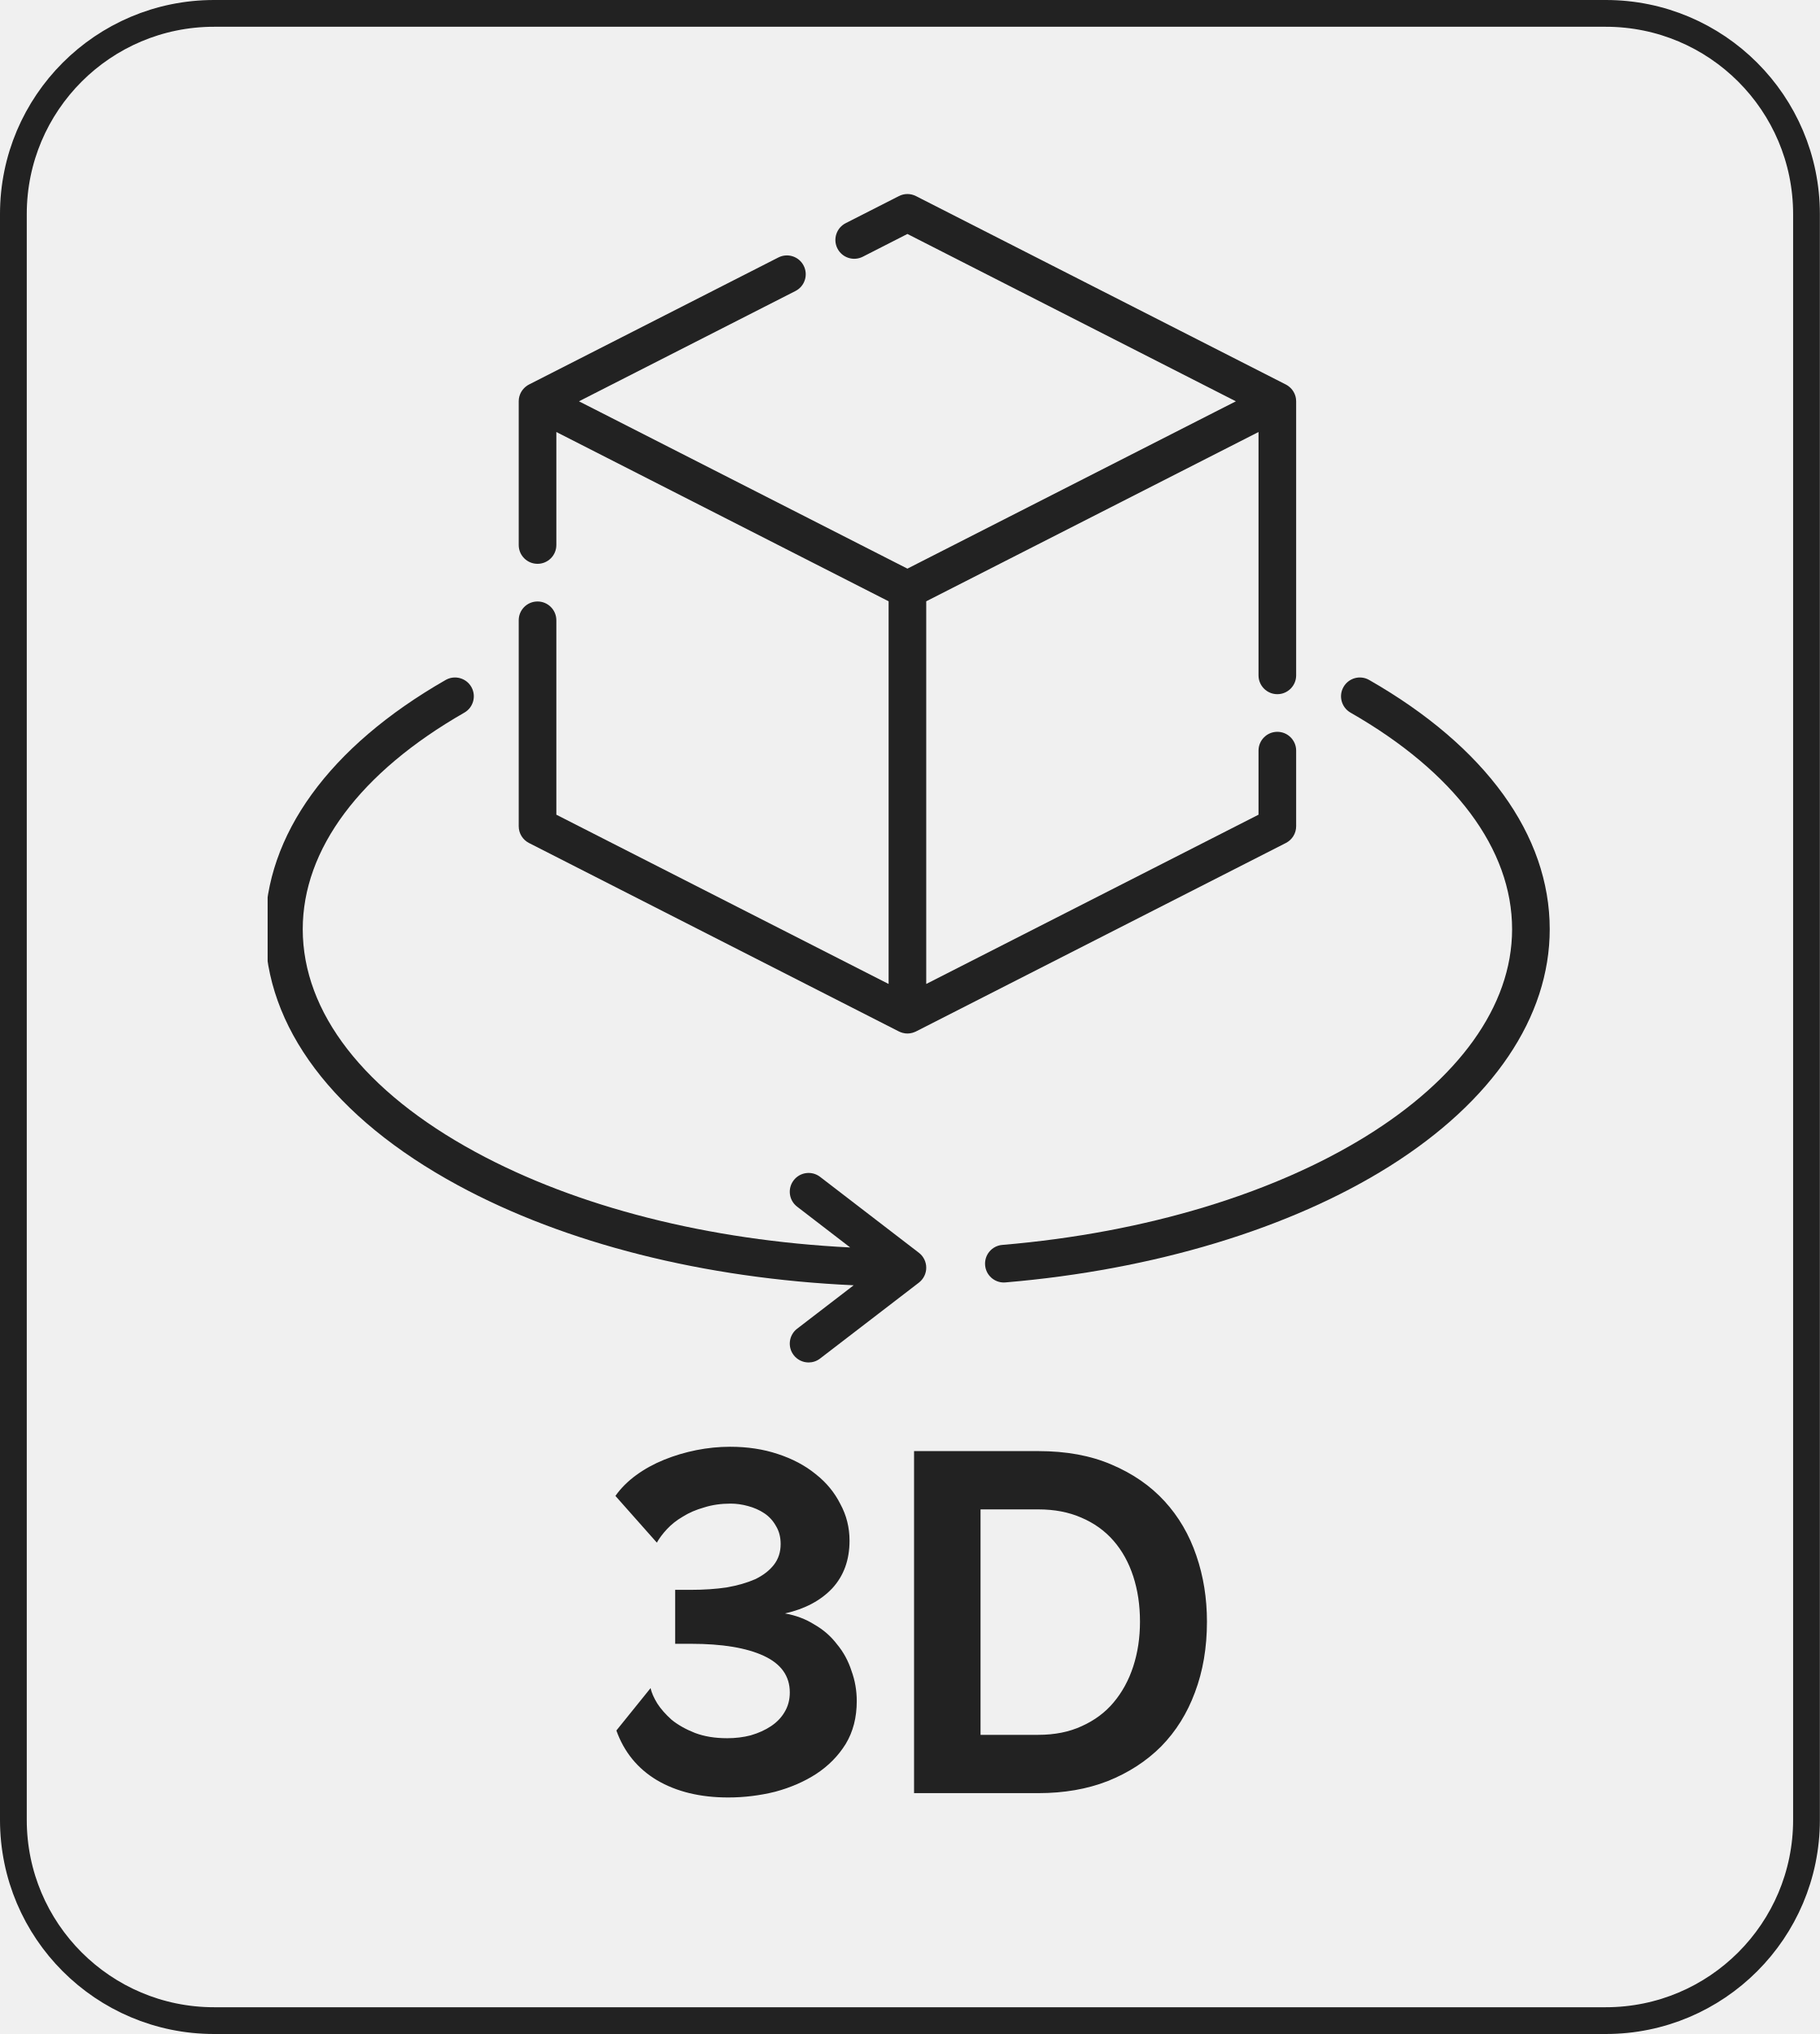
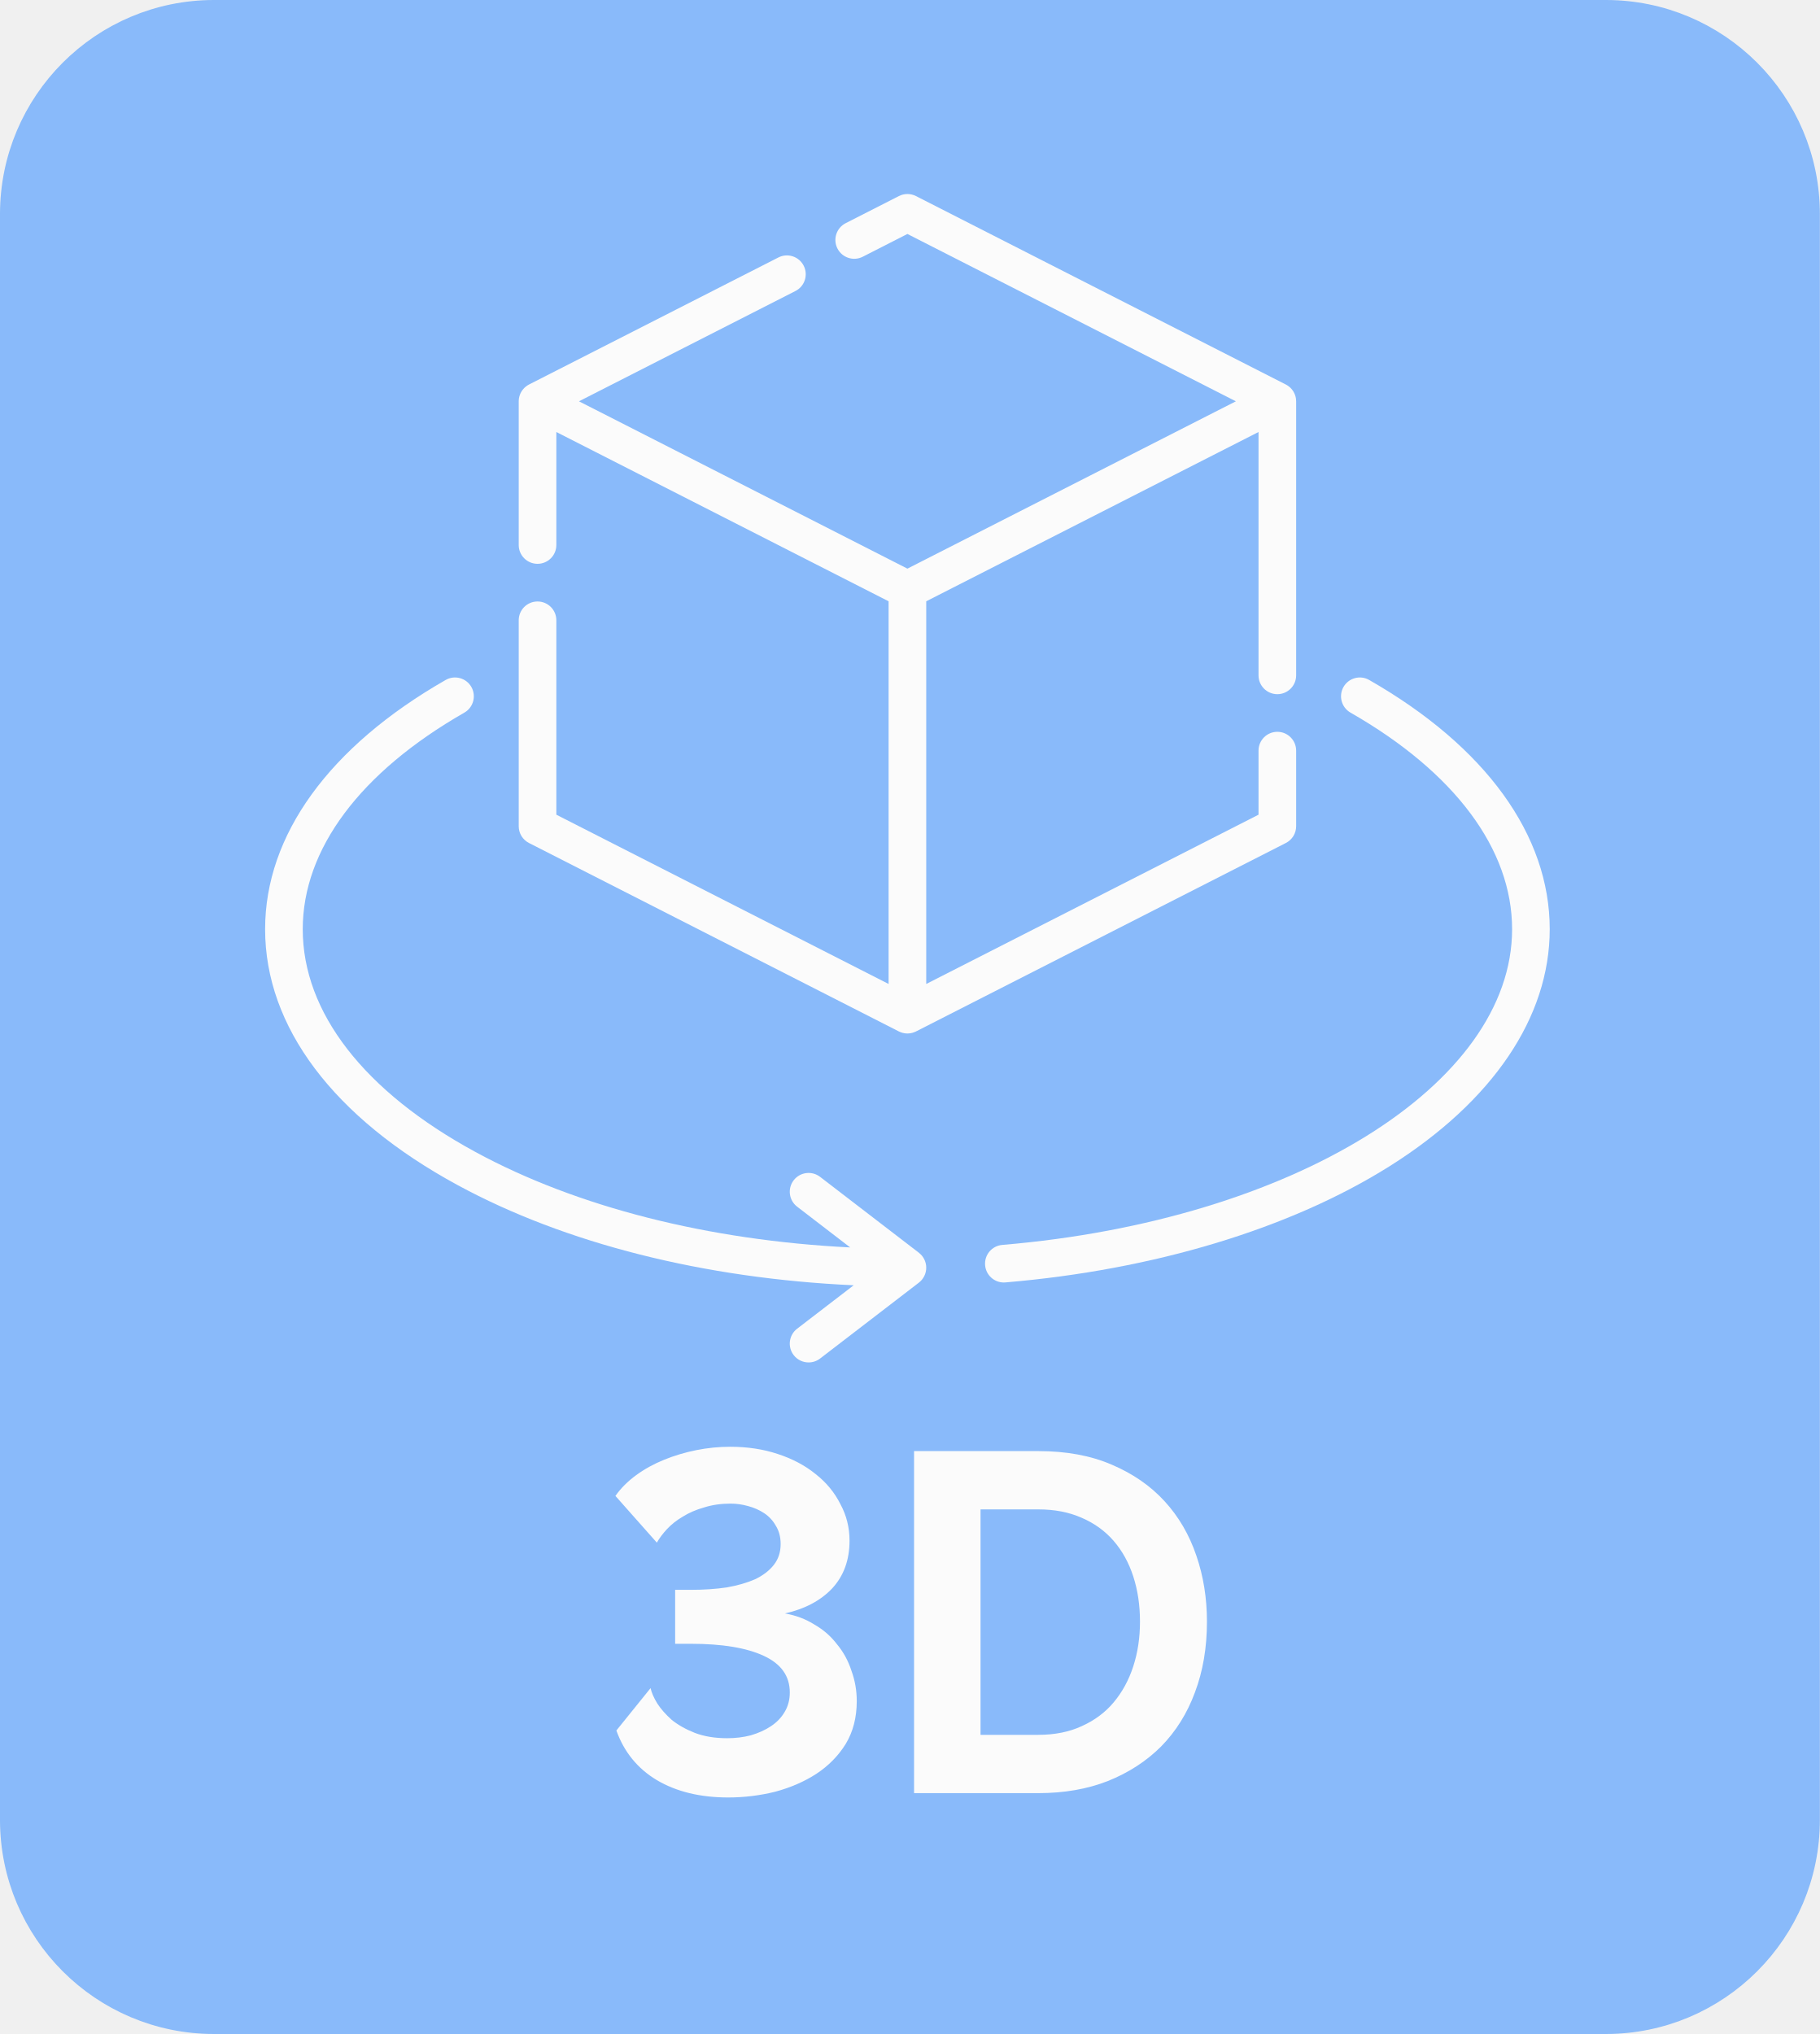
<svg xmlns="http://www.w3.org/2000/svg" width="68" height="76" viewBox="0 0 68 76" fill="none">
-   <rect x="0.5" y="0.5" width="67" height="75" rx="7.5" stroke="#222222" />
-   <g clip-path="url(#clip0)">
-     <path d="M51.16 25.407C50.823 25.214 50.394 25.331 50.201 25.668C50.008 26.005 50.125 26.434 50.462 26.627C54.356 28.856 56.5 31.73 56.5 34.719C56.5 40.529 48.31 45.601 37.45 46.516C37.063 46.549 36.776 46.889 36.809 47.276C36.84 47.643 37.147 47.92 37.508 47.92C37.528 47.92 37.548 47.919 37.568 47.917C43.111 47.45 48.205 45.91 51.914 43.581C55.778 41.153 57.906 38.006 57.906 34.719C57.906 31.204 55.511 27.897 51.16 25.407Z" fill="#222222" />
-     <path d="M34.494 47.752C34.498 47.746 34.502 47.74 34.505 47.734C34.515 47.718 34.524 47.703 34.532 47.686C34.536 47.679 34.539 47.672 34.542 47.666C34.55 47.649 34.557 47.633 34.563 47.616C34.566 47.609 34.568 47.602 34.571 47.595C34.577 47.578 34.582 47.56 34.586 47.542C34.588 47.535 34.59 47.528 34.592 47.521C34.596 47.502 34.599 47.483 34.602 47.465C34.603 47.458 34.604 47.451 34.605 47.445C34.608 47.419 34.609 47.393 34.609 47.367C34.609 47.341 34.608 47.315 34.605 47.29C34.604 47.283 34.603 47.277 34.602 47.27C34.599 47.251 34.596 47.232 34.592 47.214C34.59 47.206 34.588 47.199 34.586 47.192C34.582 47.174 34.577 47.157 34.571 47.14C34.568 47.132 34.566 47.125 34.563 47.118C34.557 47.101 34.55 47.085 34.542 47.069C34.539 47.062 34.535 47.055 34.532 47.048C34.524 47.032 34.515 47.016 34.505 47.001C34.502 46.995 34.498 46.988 34.494 46.982C34.482 46.964 34.469 46.946 34.456 46.929C34.454 46.926 34.452 46.924 34.45 46.921C34.434 46.902 34.417 46.884 34.399 46.866C34.394 46.861 34.389 46.857 34.383 46.852C34.37 46.839 34.356 46.828 34.342 46.816C34.34 46.814 34.337 46.812 34.335 46.81L30.642 43.972C30.334 43.736 29.892 43.794 29.656 44.102C29.419 44.41 29.477 44.851 29.785 45.087L31.767 46.611C26.47 46.346 21.561 45.104 17.768 43.045C13.605 40.785 11.312 37.828 11.312 34.719C11.312 31.73 13.457 28.856 17.351 26.627C17.688 26.434 17.804 26.005 17.612 25.668C17.419 25.331 16.989 25.214 16.652 25.407C12.302 27.897 9.906 31.204 9.906 34.719C9.906 38.367 12.46 41.763 17.098 44.281C21.12 46.464 26.315 47.771 31.898 48.024L29.785 49.647C29.477 49.884 29.419 50.325 29.656 50.633C29.794 50.813 30.003 50.908 30.214 50.908C30.363 50.908 30.514 50.86 30.642 50.762L34.335 47.925C34.337 47.923 34.34 47.92 34.342 47.918C34.356 47.907 34.37 47.895 34.383 47.883C34.389 47.878 34.394 47.873 34.399 47.868C34.417 47.851 34.434 47.833 34.45 47.813C34.452 47.81 34.454 47.808 34.456 47.805C34.469 47.788 34.482 47.771 34.494 47.752Z" fill="#222222" />
-     <path d="M19.765 31.498L33.587 38.54C33.595 38.544 33.602 38.546 33.61 38.55C33.621 38.555 33.632 38.56 33.643 38.564C33.66 38.571 33.678 38.578 33.696 38.583C33.707 38.587 33.718 38.59 33.729 38.593C33.748 38.598 33.769 38.602 33.789 38.605C33.798 38.607 33.807 38.609 33.817 38.611C33.847 38.614 33.876 38.617 33.906 38.617C33.936 38.617 33.966 38.614 33.996 38.611C34.005 38.609 34.014 38.607 34.024 38.605C34.044 38.602 34.064 38.598 34.084 38.593C34.095 38.59 34.105 38.587 34.117 38.583C34.134 38.578 34.152 38.571 34.17 38.564C34.181 38.56 34.192 38.555 34.203 38.55C34.211 38.546 34.218 38.544 34.226 38.54L48.047 31.498C48.283 31.378 48.431 31.136 48.431 30.872V28.047C48.431 27.659 48.116 27.344 47.728 27.344C47.34 27.344 47.025 27.659 47.025 28.047V30.441L34.609 36.766V22.467L47.025 16.142V25.235C47.025 25.623 47.34 25.938 47.728 25.938C48.116 25.938 48.431 25.623 48.431 25.235V14.995C48.431 14.963 48.429 14.931 48.424 14.9C48.423 14.889 48.42 14.88 48.419 14.869C48.415 14.849 48.411 14.829 48.406 14.809C48.402 14.797 48.398 14.785 48.394 14.773C48.388 14.756 48.382 14.738 48.375 14.721C48.37 14.709 48.364 14.698 48.358 14.686C48.35 14.67 48.342 14.654 48.334 14.639C48.327 14.627 48.319 14.616 48.312 14.605C48.302 14.591 48.292 14.576 48.282 14.563C48.273 14.552 48.264 14.542 48.255 14.531C48.244 14.518 48.232 14.506 48.22 14.494C48.21 14.484 48.2 14.475 48.189 14.465C48.176 14.454 48.163 14.444 48.149 14.433C48.138 14.424 48.126 14.416 48.114 14.408C48.108 14.404 48.102 14.399 48.095 14.395C48.087 14.39 48.078 14.386 48.069 14.381C48.062 14.377 48.055 14.372 48.047 14.368L34.225 7.327C34.025 7.224 33.788 7.224 33.587 7.327L31.599 8.339C31.253 8.516 31.115 8.939 31.291 9.285C31.468 9.631 31.891 9.769 32.237 9.593L33.906 8.742L46.179 14.995L45.41 15.386L33.906 21.247L22.402 15.386L21.633 14.995L29.723 10.873C30.069 10.697 30.206 10.274 30.03 9.928C29.854 9.582 29.43 9.444 29.085 9.62L19.765 14.368C19.758 14.372 19.751 14.377 19.744 14.381C19.735 14.386 19.726 14.39 19.717 14.395C19.711 14.399 19.705 14.404 19.699 14.408C19.687 14.416 19.675 14.424 19.664 14.433C19.65 14.444 19.637 14.454 19.624 14.465C19.613 14.475 19.603 14.484 19.593 14.494C19.58 14.506 19.569 14.518 19.558 14.531C19.549 14.542 19.539 14.552 19.531 14.563C19.52 14.576 19.511 14.591 19.501 14.605C19.494 14.616 19.486 14.627 19.479 14.639C19.47 14.654 19.462 14.67 19.454 14.686C19.449 14.698 19.443 14.709 19.438 14.721C19.43 14.738 19.425 14.756 19.419 14.773C19.415 14.785 19.41 14.796 19.407 14.809C19.402 14.829 19.398 14.849 19.394 14.869C19.393 14.88 19.39 14.889 19.388 14.9C19.384 14.931 19.382 14.963 19.382 14.995V20.364C19.382 20.753 19.697 21.067 20.085 21.067C20.473 21.067 20.788 20.753 20.788 20.364V16.142L33.203 22.467V36.766L20.788 30.441V23.177C20.788 22.788 20.473 22.474 20.085 22.474C19.697 22.474 19.382 22.788 19.382 23.177V30.872C19.382 31.136 19.53 31.378 19.765 31.498Z" fill="#222222" />
+   <g opacity="0.7">
+     <path d="M60 0.5H8C3.858 0.5 0.5 3.858 0.5 8V68C0.5 72.142 3.858 75.5 8 75.5H60C64.142 75.5 67.5 72.142 67.5 68V8C67.5 3.858 64.142 0.5 60 0.5Z" fill="#5CA3FD" stroke="#5CA3FD" />
+     <path d="M51.16 25.407C50.824 25.214 50.394 25.33 50.201 25.667C50.008 26.005 50.125 26.434 50.462 26.627C54.356 28.856 56.5 31.73 56.5 34.719C56.5 40.529 48.311 45.601 37.45 46.516C37.063 46.549 36.776 46.889 36.809 47.276C36.84 47.643 37.147 47.92 37.508 47.92C37.528 47.92 37.548 47.919 37.569 47.917C43.111 47.45 48.206 45.91 51.914 43.581C55.778 41.153 57.906 38.006 57.906 34.719C57.906 31.204 55.511 27.896 51.16 25.407Z" fill="white" />
+     <path d="M34.494 47.752C34.498 47.746 34.502 47.74 34.505 47.733C34.515 47.718 34.524 47.702 34.532 47.686C34.536 47.679 34.539 47.672 34.542 47.665C34.55 47.649 34.557 47.633 34.563 47.616C34.566 47.609 34.568 47.602 34.571 47.595C34.577 47.577 34.582 47.56 34.586 47.542C34.588 47.535 34.59 47.528 34.592 47.521C34.596 47.502 34.599 47.483 34.602 47.464C34.603 47.458 34.604 47.451 34.605 47.444C34.608 47.419 34.609 47.393 34.609 47.367C34.609 47.341 34.608 47.315 34.605 47.29C34.604 47.283 34.603 47.277 34.602 47.27C34.599 47.251 34.596 47.232 34.592 47.213C34.59 47.206 34.588 47.199 34.586 47.192C34.582 47.174 34.577 47.157 34.571 47.139C34.568 47.132 34.566 47.125 34.563 47.118C34.557 47.101 34.55 47.085 34.542 47.069C34.539 47.062 34.535 47.055 34.532 47.048C34.524 47.031 34.515 47.016 34.505 47C34.502 46.994 34.498 46.988 34.494 46.982C34.482 46.964 34.469 46.946 34.456 46.929C34.454 46.926 34.452 46.924 34.45 46.921C34.434 46.902 34.417 46.883 34.399 46.866C34.394 46.861 34.389 46.857 34.383 46.852C34.37 46.839 34.356 46.827 34.342 46.816C34.34 46.814 34.337 46.811 34.335 46.809L30.642 43.972C30.334 43.736 29.892 43.794 29.656 44.101C29.419 44.409 29.477 44.851 29.785 45.087L31.767 46.61C26.47 46.346 21.561 45.104 17.768 43.045C13.605 40.785 11.312 37.828 11.312 34.719C11.312 31.73 13.457 28.856 17.351 26.627C17.688 26.434 17.804 26.005 17.612 25.667C17.419 25.33 16.989 25.214 16.652 25.407C12.302 27.896 9.906 31.204 9.906 34.719C9.906 38.367 12.46 41.763 17.098 44.28C21.12 46.464 26.315 47.77 31.898 48.024L29.785 49.647C29.477 49.883 29.419 50.325 29.656 50.633C29.794 50.813 30.003 50.907 30.214 50.907C30.363 50.907 30.514 50.86 30.642 50.762L34.335 47.925C34.337 47.922 34.34 47.92 34.342 47.918C34.356 47.907 34.37 47.895 34.383 47.883C34.389 47.878 34.394 47.873 34.399 47.868C34.417 47.851 34.434 47.832 34.45 47.813C34.452 47.81 34.454 47.808 34.456 47.805C34.469 47.788 34.482 47.77 34.494 47.752Z" fill="white" />
+     <path d="M19.765 31.498L33.587 38.54C33.595 38.544 33.602 38.546 33.61 38.55C33.621 38.555 33.632 38.559 33.643 38.564C33.66 38.571 33.678 38.577 33.696 38.583C33.707 38.587 33.718 38.59 33.729 38.593C33.748 38.598 33.769 38.602 33.789 38.605C33.798 38.607 33.807 38.609 33.817 38.61C33.847 38.614 33.876 38.617 33.906 38.617C33.936 38.617 33.966 38.614 33.996 38.61C34.005 38.609 34.014 38.607 34.024 38.605C34.044 38.602 34.064 38.598 34.084 38.593C34.095 38.59 34.105 38.587 34.117 38.583C34.134 38.577 34.152 38.571 34.17 38.564C34.181 38.559 34.192 38.555 34.203 38.55C34.211 38.546 34.218 38.544 34.226 38.54L48.047 31.498C48.283 31.378 48.431 31.136 48.431 30.872V28.047C48.431 27.659 48.116 27.344 47.728 27.344C47.34 27.344 47.025 27.659 47.025 28.047V30.441L34.609 36.766V22.467L47.025 16.142V25.235C47.025 25.623 47.34 25.938 47.728 25.938C48.116 25.938 48.431 25.623 48.431 25.235V14.995C48.431 14.963 48.429 14.931 48.424 14.9C48.423 14.889 48.42 14.88 48.419 14.869C48.415 14.849 48.411 14.829 48.406 14.809C48.402 14.797 48.398 14.785 48.394 14.773C48.388 14.756 48.382 14.738 48.375 14.721C48.37 14.709 48.364 14.697 48.358 14.686C48.35 14.67 48.342 14.654 48.334 14.639C48.327 14.627 48.319 14.616 48.312 14.605C48.302 14.591 48.292 14.576 48.282 14.563C48.273 14.552 48.264 14.541 48.255 14.531C48.244 14.518 48.232 14.506 48.22 14.493C48.21 14.484 48.2 14.475 48.189 14.465C48.176 14.454 48.163 14.443 48.149 14.433C48.138 14.424 48.126 14.416 48.114 14.408C48.108 14.404 48.102 14.399 48.095 14.395C48.087 14.39 48.078 14.386 48.069 14.381C48.062 14.377 48.055 14.372 48.047 14.368L34.225 7.326C34.025 7.224 33.788 7.224 33.587 7.326L31.599 8.339C31.253 8.516 31.115 8.939 31.291 9.285C31.468 9.631 31.891 9.769 32.237 9.593L33.906 8.742L46.179 14.995L45.41 15.386L33.906 21.247L22.402 15.386L21.633 14.995L29.723 10.873C30.069 10.697 30.206 10.274 30.03 9.928C29.854 9.582 29.43 9.444 29.085 9.62L19.765 14.368C19.758 14.372 19.751 14.377 19.744 14.381C19.735 14.386 19.726 14.39 19.717 14.395C19.711 14.399 19.705 14.404 19.699 14.408C19.687 14.416 19.675 14.424 19.664 14.433C19.65 14.443 19.637 14.454 19.624 14.465C19.613 14.475 19.603 14.484 19.593 14.493C19.58 14.506 19.569 14.518 19.558 14.531C19.549 14.541 19.539 14.552 19.531 14.563C19.52 14.576 19.511 14.591 19.501 14.605C19.494 14.616 19.486 14.627 19.479 14.639C19.47 14.654 19.462 14.67 19.454 14.686C19.449 14.697 19.443 14.709 19.438 14.721C19.43 14.738 19.425 14.756 19.419 14.773C19.415 14.785 19.41 14.796 19.407 14.809C19.402 14.829 19.398 14.849 19.394 14.869C19.393 14.88 19.39 14.889 19.388 14.9C19.384 14.931 19.382 14.963 19.382 14.995V20.364C19.382 20.753 19.697 21.067 20.085 21.067C20.473 21.067 20.788 20.753 20.788 20.364V16.142L33.203 22.467V36.766L20.788 30.441V23.177C20.788 22.788 20.473 22.474 20.085 22.474C19.697 22.474 19.382 22.788 19.382 23.177V30.872C19.382 31.136 19.53 31.378 19.765 31.498Z" fill="white" />
+     <path d="M27.207 67.162C26.163 67.162 25.275 66.946 24.543 66.514C23.823 66.082 23.319 65.464 23.031 64.66L24.309 63.076C24.345 63.244 24.429 63.436 24.561 63.652C24.693 63.856 24.873 64.06 25.101 64.264C25.341 64.456 25.629 64.618 25.965 64.75C26.313 64.882 26.715 64.948 27.171 64.948C27.483 64.948 27.777 64.912 28.053 64.84C28.341 64.756 28.593 64.642 28.809 64.498C29.025 64.354 29.193 64.18 29.313 63.976C29.445 63.76 29.511 63.514 29.511 63.238C29.511 62.626 29.187 62.17 28.539 61.87C27.891 61.57 26.985 61.42 25.821 61.42H25.227V59.404H25.821C26.301 59.404 26.745 59.374 27.153 59.314C27.561 59.242 27.915 59.14 28.215 59.008C28.515 58.864 28.749 58.684 28.917 58.468C29.085 58.252 29.169 57.994 29.169 57.694C29.169 57.43 29.109 57.202 28.989 57.01C28.881 56.818 28.737 56.662 28.557 56.542C28.377 56.422 28.173 56.332 27.945 56.272C27.729 56.212 27.513 56.182 27.297 56.182C26.937 56.182 26.607 56.23 26.307 56.326C26.007 56.41 25.743 56.524 25.515 56.668C25.287 56.8 25.089 56.956 24.921 57.136C24.765 57.304 24.639 57.472 24.543 57.64L22.995 55.894C23.199 55.606 23.457 55.348 23.769 55.12C24.081 54.892 24.429 54.7 24.813 54.544C25.197 54.388 25.599 54.268 26.019 54.184C26.439 54.1 26.859 54.058 27.279 54.058C27.927 54.058 28.521 54.148 29.061 54.328C29.613 54.508 30.087 54.76 30.483 55.084C30.879 55.396 31.185 55.768 31.401 56.2C31.629 56.62 31.743 57.076 31.743 57.568C31.743 58.288 31.527 58.882 31.095 59.35C30.663 59.806 30.075 60.118 29.331 60.286C29.739 60.358 30.105 60.496 30.429 60.7C30.765 60.892 31.047 61.138 31.275 61.438C31.515 61.726 31.695 62.056 31.815 62.428C31.947 62.788 32.013 63.166 32.013 63.562C32.013 64.174 31.875 64.708 31.599 65.164C31.323 65.608 30.957 65.98 30.501 66.28C30.057 66.568 29.547 66.79 28.971 66.946C28.395 67.09 27.807 67.162 27.207 67.162ZM34.154 67V54.22H38.798C39.842 54.22 40.754 54.388 41.534 54.724C42.326 55.06 42.986 55.516 43.514 56.092C44.042 56.668 44.438 57.346 44.702 58.126C44.966 58.894 45.098 59.716 45.098 60.592C45.098 61.564 44.948 62.446 44.648 63.238C44.36 64.018 43.94 64.69 43.388 65.254C42.836 65.806 42.17 66.238 41.39 66.55C40.622 66.85 39.758 67 38.798 67H34.154ZM42.596 60.592C42.596 59.98 42.512 59.416 42.344 58.9C42.176 58.384 41.93 57.94 41.606 57.568C41.282 57.196 40.88 56.908 40.4 56.704C39.932 56.5 39.398 56.398 38.798 56.398H36.638V64.822H38.798C39.41 64.822 39.95 64.714 40.418 64.498C40.898 64.282 41.294 63.988 41.606 63.616C41.93 63.232 42.176 62.782 42.344 62.266C42.512 61.75 42.596 61.192 42.596 60.592Z" fill="white" />
  </g>
-   <path d="M27.207 67.162C26.163 67.162 25.275 66.946 24.543 66.514C23.823 66.082 23.319 65.464 23.031 64.66L24.309 63.076C24.345 63.244 24.429 63.436 24.561 63.652C24.693 63.856 24.873 64.06 25.101 64.264C25.341 64.456 25.629 64.618 25.965 64.75C26.313 64.882 26.715 64.948 27.171 64.948C27.483 64.948 27.777 64.912 28.053 64.84C28.341 64.756 28.593 64.642 28.809 64.498C29.025 64.354 29.193 64.18 29.313 63.976C29.445 63.76 29.511 63.514 29.511 63.238C29.511 62.626 29.187 62.17 28.539 61.87C27.891 61.57 26.985 61.42 25.821 61.42H25.227V59.404H25.821C26.301 59.404 26.745 59.374 27.153 59.314C27.561 59.242 27.915 59.14 28.215 59.008C28.515 58.864 28.749 58.684 28.917 58.468C29.085 58.252 29.169 57.994 29.169 57.694C29.169 57.43 29.109 57.202 28.989 57.01C28.881 56.818 28.737 56.662 28.557 56.542C28.377 56.422 28.173 56.332 27.945 56.272C27.729 56.212 27.513 56.182 27.297 56.182C26.937 56.182 26.607 56.23 26.307 56.326C26.007 56.41 25.743 56.524 25.515 56.668C25.287 56.8 25.089 56.956 24.921 57.136C24.765 57.304 24.639 57.472 24.543 57.64L22.995 55.894C23.199 55.606 23.457 55.348 23.769 55.12C24.081 54.892 24.429 54.7 24.813 54.544C25.197 54.388 25.599 54.268 26.019 54.184C26.439 54.1 26.859 54.058 27.279 54.058C27.927 54.058 28.521 54.148 29.061 54.328C29.613 54.508 30.087 54.76 30.483 55.084C30.879 55.396 31.185 55.768 31.401 56.2C31.629 56.62 31.743 57.076 31.743 57.568C31.743 58.288 31.527 58.882 31.095 59.35C30.663 59.806 30.075 60.118 29.331 60.286C29.739 60.358 30.105 60.496 30.429 60.7C30.765 60.892 31.047 61.138 31.275 61.438C31.515 61.726 31.695 62.056 31.815 62.428C31.947 62.788 32.013 63.166 32.013 63.562C32.013 64.174 31.875 64.708 31.599 65.164C31.323 65.608 30.957 65.98 30.501 66.28C30.057 66.568 29.547 66.79 28.971 66.946C28.395 67.09 27.807 67.162 27.207 67.162ZM34.154 67V54.22H38.798C39.842 54.22 40.754 54.388 41.534 54.724C42.326 55.06 42.986 55.516 43.514 56.092C44.042 56.668 44.438 57.346 44.702 58.126C44.966 58.894 45.098 59.716 45.098 60.592C45.098 61.564 44.948 62.446 44.648 63.238C44.36 64.018 43.94 64.69 43.388 65.254C42.836 65.806 42.17 66.238 41.39 66.55C40.622 66.85 39.758 67 38.798 67H34.154ZM42.596 60.592C42.596 59.98 42.512 59.416 42.344 58.9C42.176 58.384 41.93 57.94 41.606 57.568C41.282 57.196 40.88 56.908 40.4 56.704C39.932 56.5 39.398 56.398 38.798 56.398H36.638V64.822H38.798C39.41 64.822 39.95 64.714 40.418 64.498C40.898 64.282 41.294 63.988 41.606 63.616C41.93 63.232 42.176 62.782 42.344 62.266C42.512 61.75 42.596 61.192 42.596 60.592Z" fill="#222222" />
-   <defs>
-     <clipPath id="clip0">
-       <rect x="10" y="5" width="48" height="48" fill="white" />
-     </clipPath>
-   </defs>
</svg>
